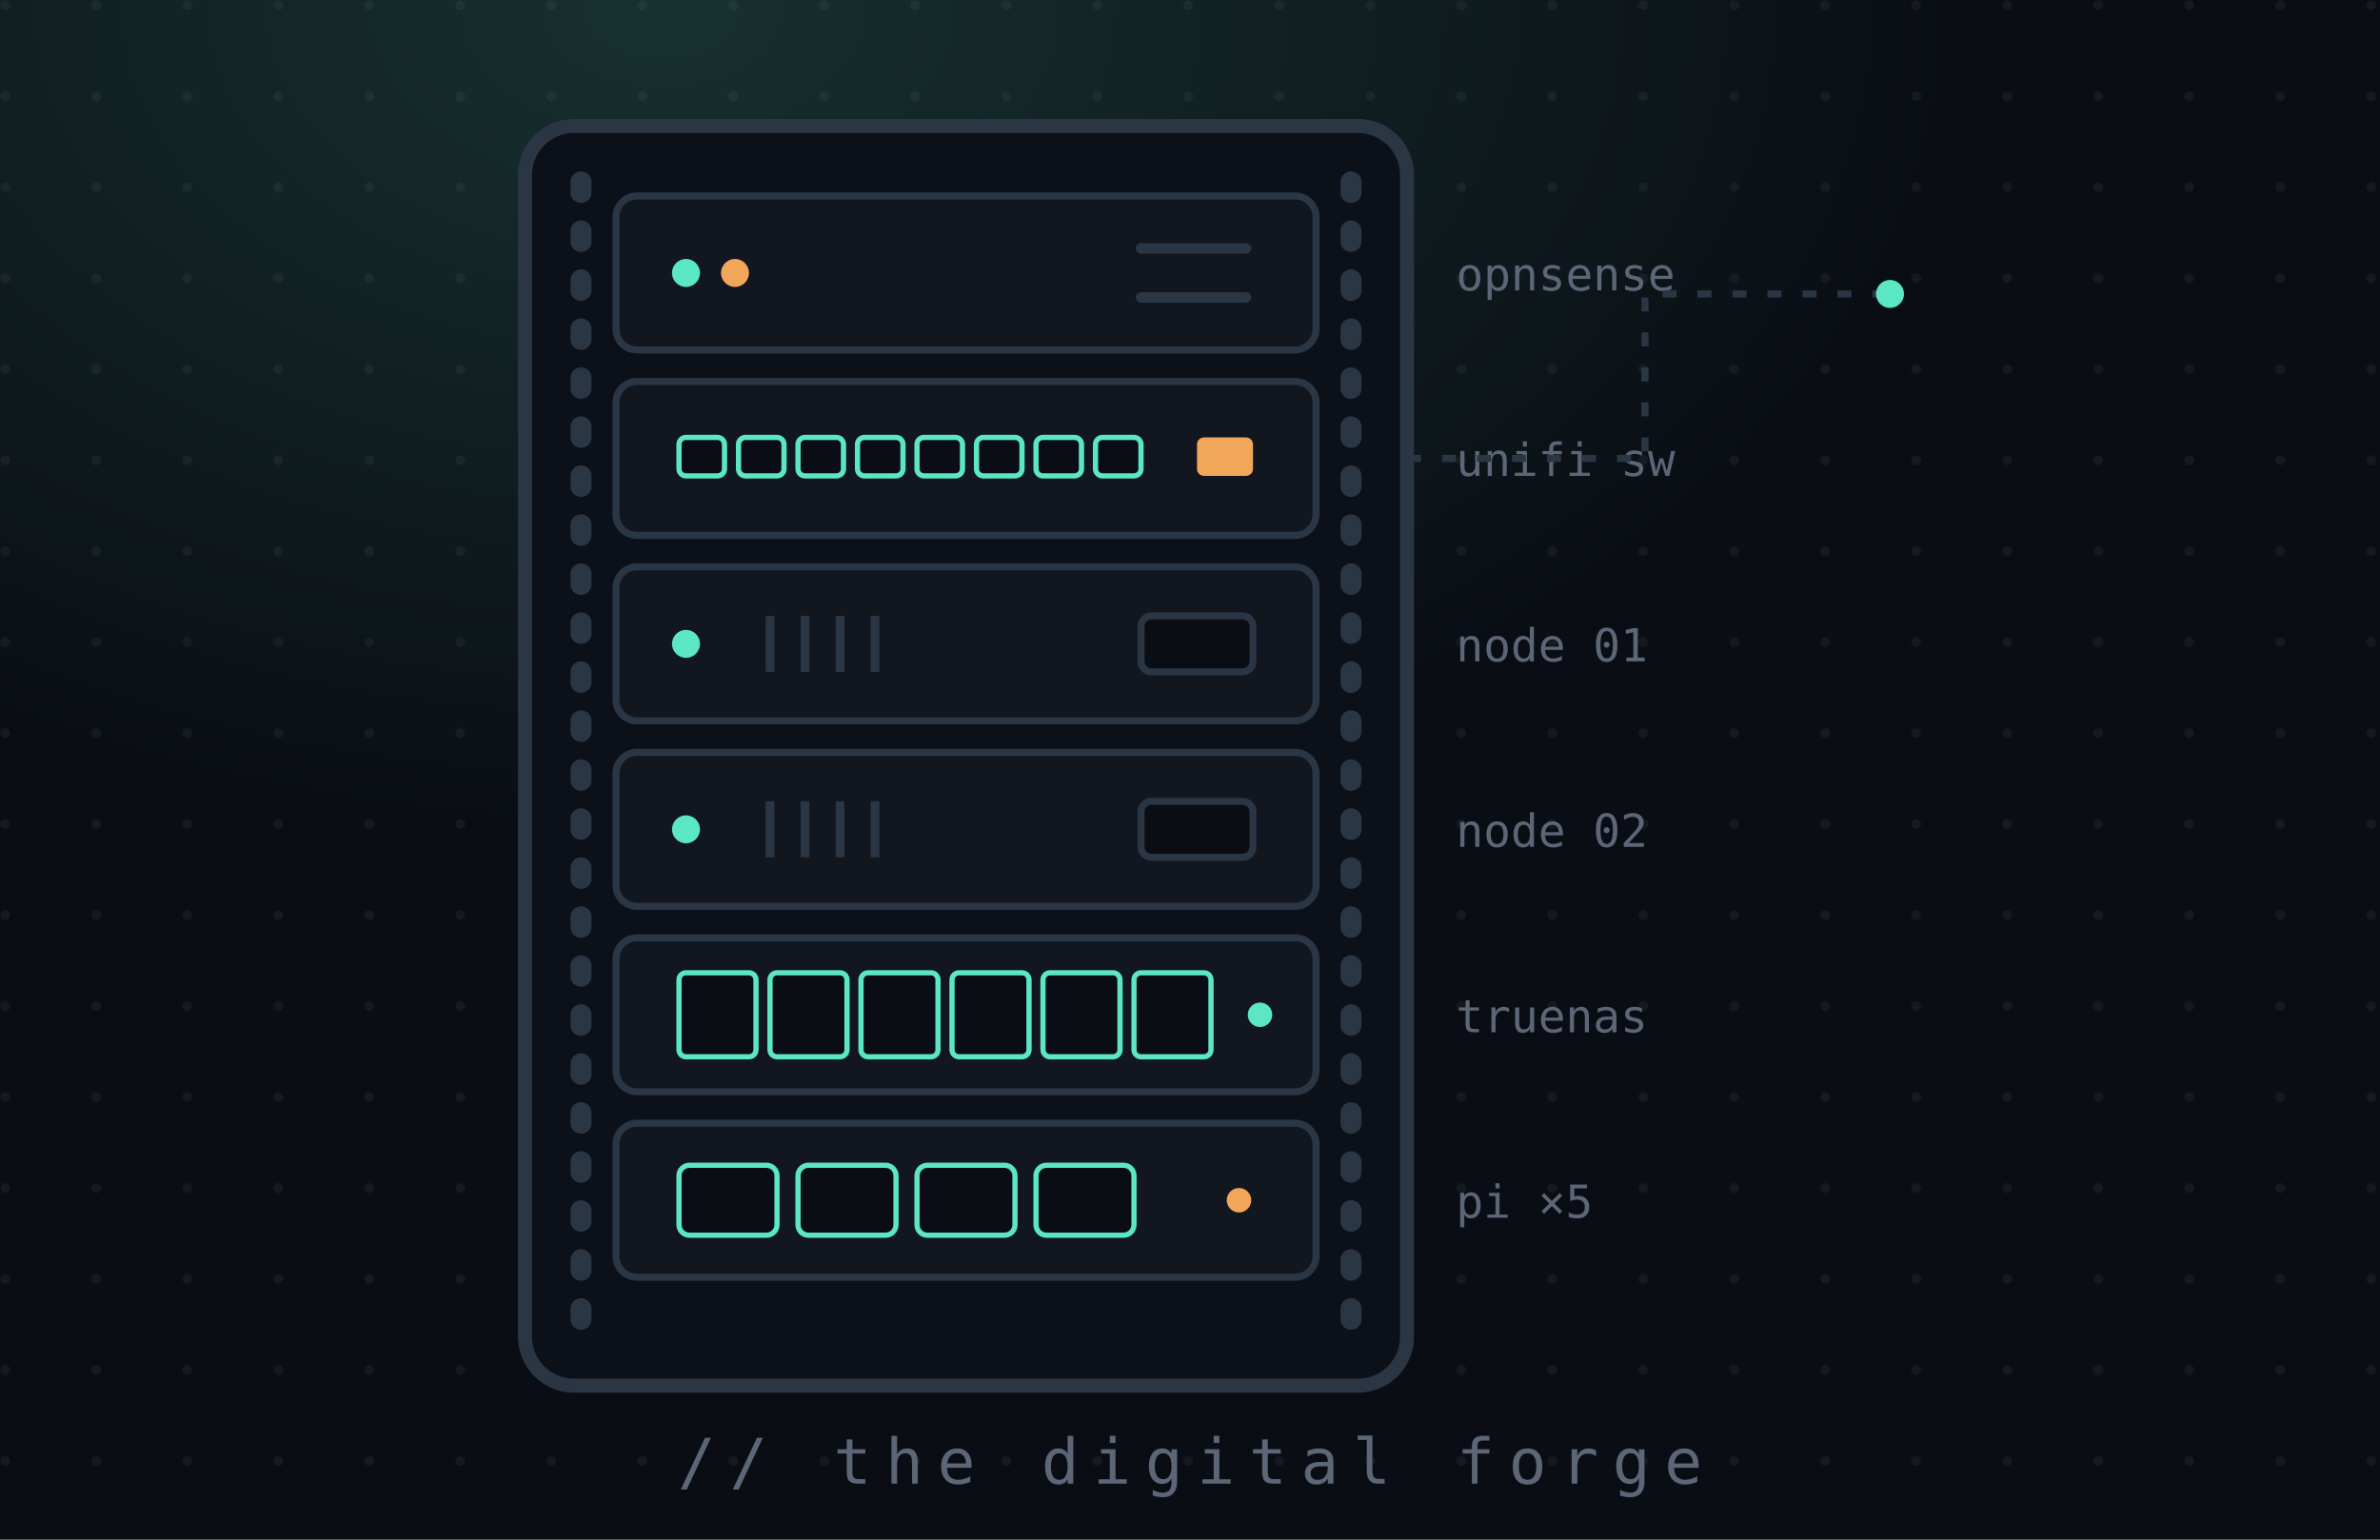
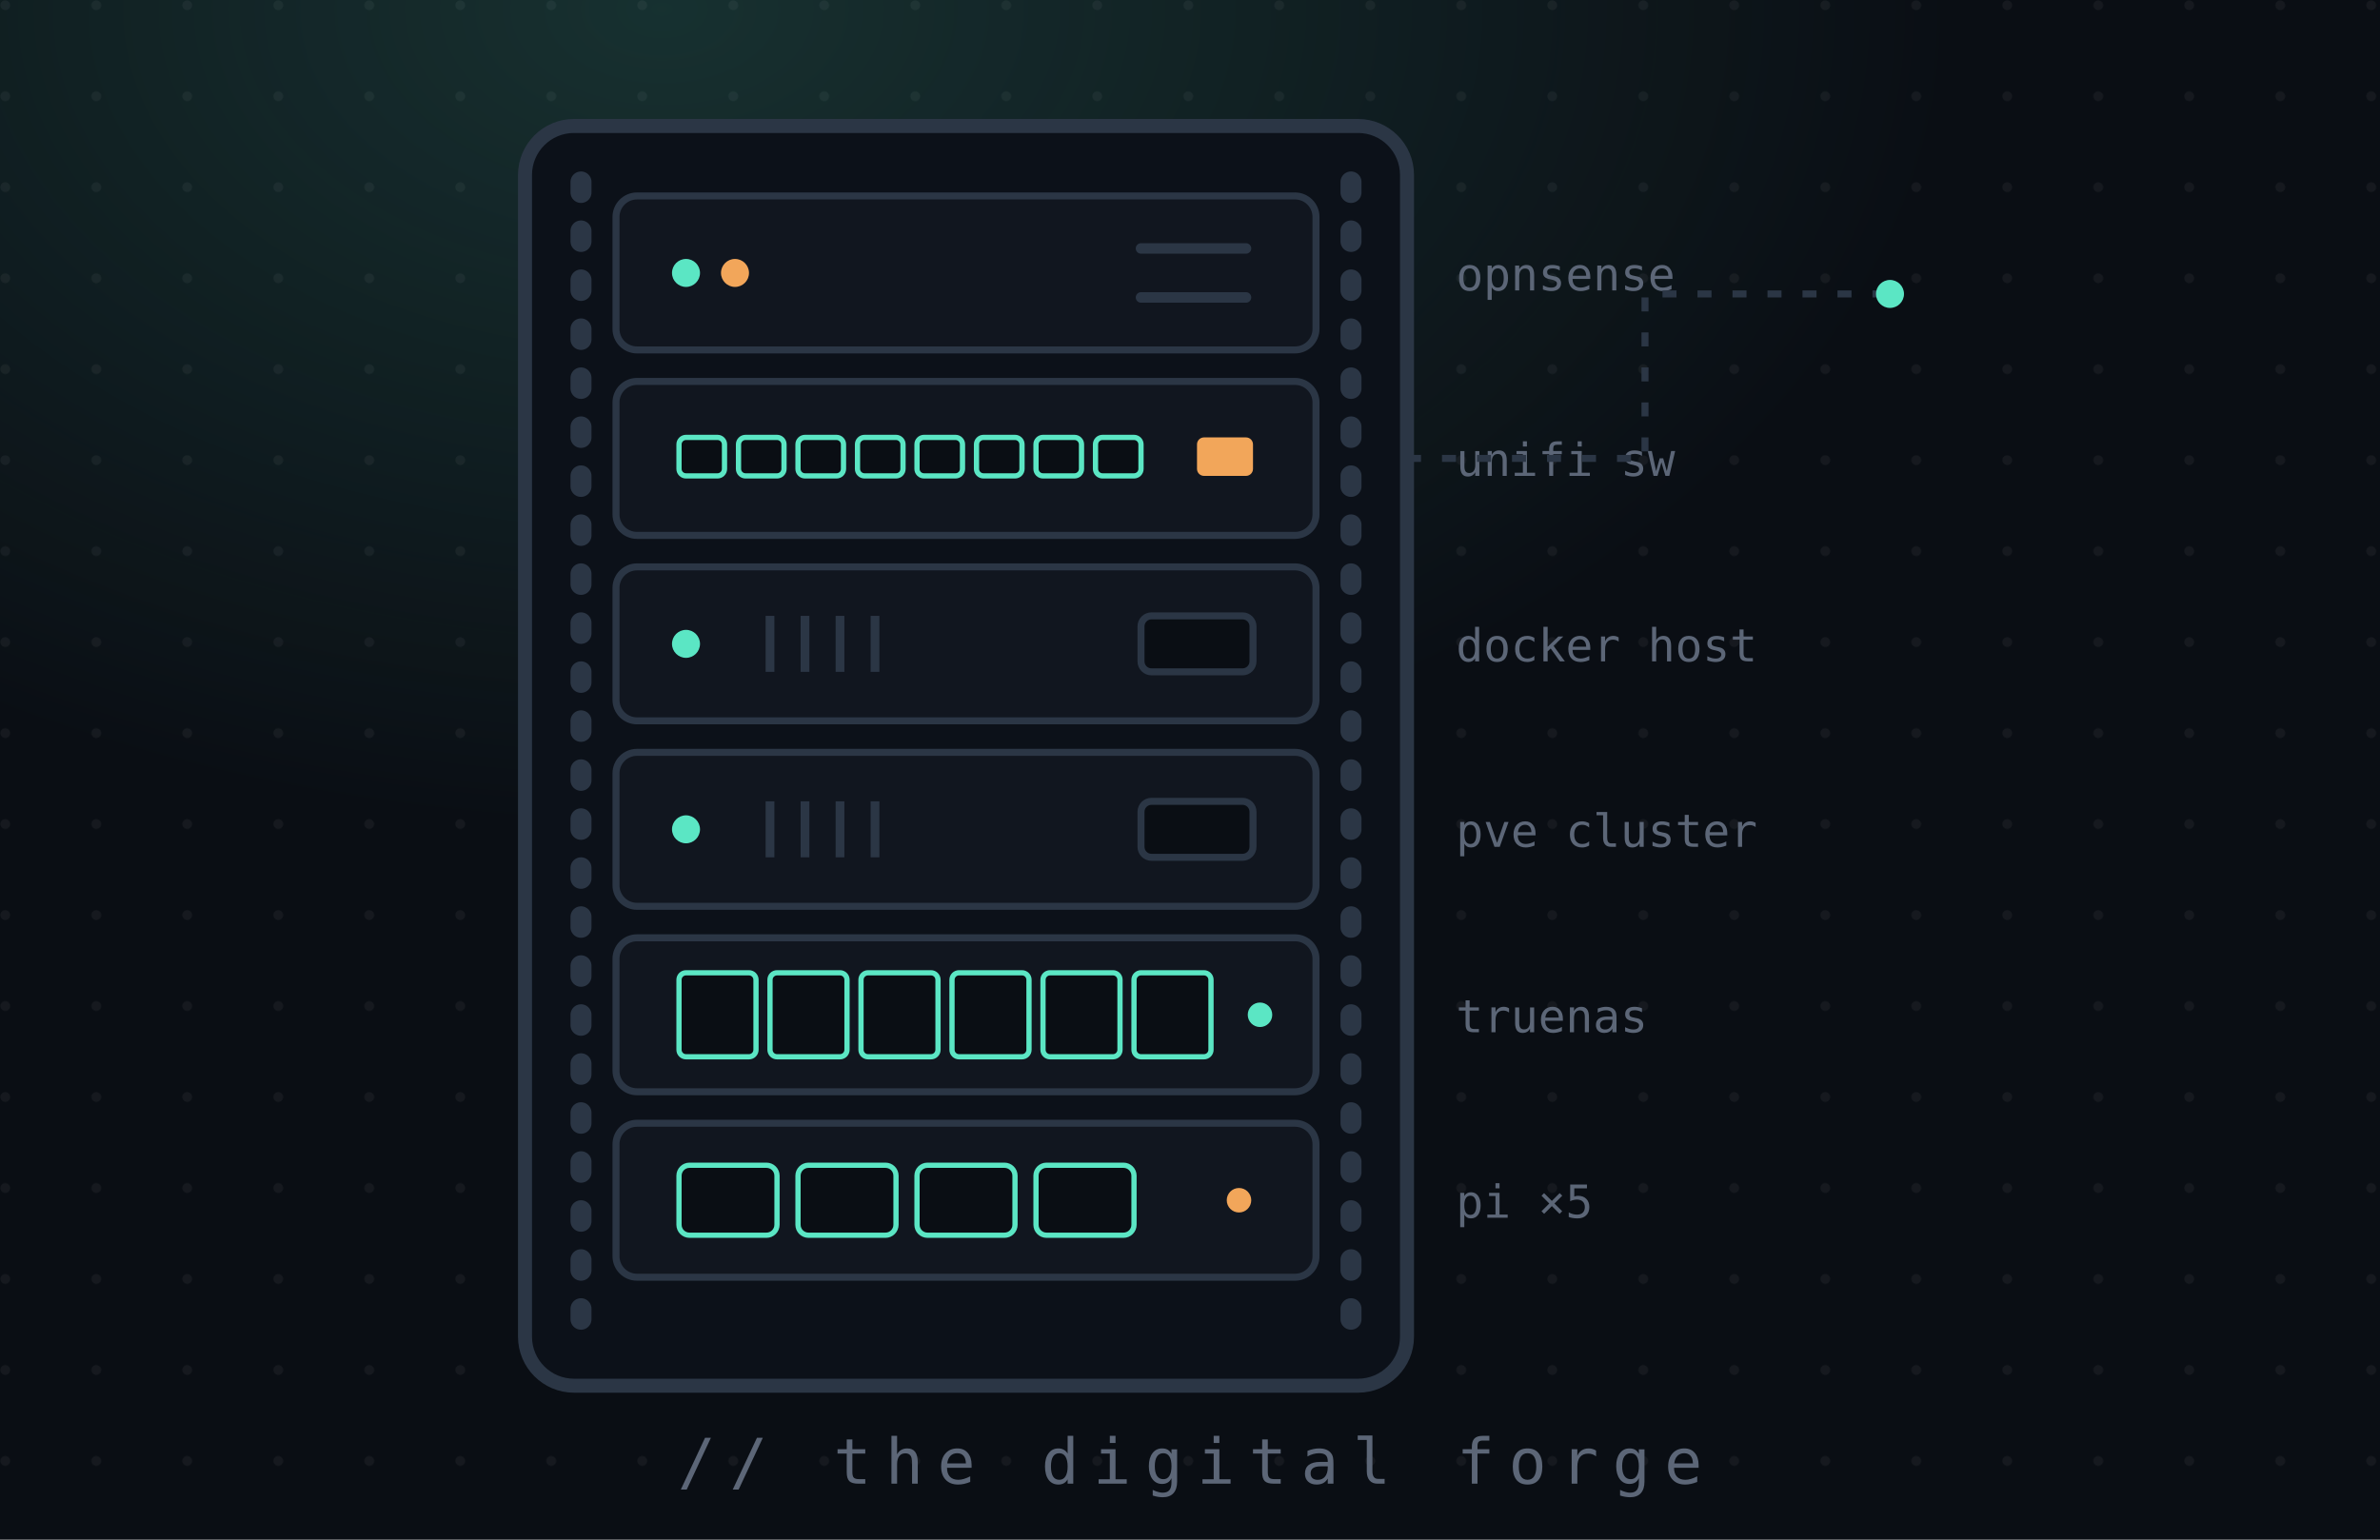
<svg xmlns="http://www.w3.org/2000/svg" viewBox="0 0 680 440" role="img" aria-label="The Digital Forge — homelab rack">
  <defs>
    <radialGradient id="glow" cx="28%" cy="0%" r="90%">
      <stop offset="0" stop-color="#5be6c4" stop-opacity="0.16" />
      <stop offset="60%" stop-color="#5be6c4" stop-opacity="0" />
    </radialGradient>
    <pattern id="dots" width="26" height="26" patternUnits="userSpaceOnUse">
      <circle cx="1.5" cy="1.5" r="1.4" fill="#ffffff" opacity="0.05" />
    </pattern>
  </defs>
  <rect width="680" height="440" fill="#0a0e14" />
  <rect width="680" height="440" fill="url(#dots)" />
  <rect width="680" height="440" fill="url(#glow)" />
  <rect x="150" y="36" width="252" height="360" rx="14" fill="#0c1119" stroke="#2b3645" stroke-width="4" />
  <line x1="166" y1="52" x2="166" y2="380" stroke="#2b3645" stroke-width="6" stroke-dasharray="3 11" stroke-linecap="round" />
  <line x1="386" y1="52" x2="386" y2="380" stroke="#2b3645" stroke-width="6" stroke-dasharray="3 11" stroke-linecap="round" />
  <g>
    <g transform="translate(176 56)">
      <rect width="200" height="44" rx="6" fill="#11161f" stroke="#2b3645" stroke-width="2" />
      <circle cx="20" cy="22" r="4" fill="#5be6c4" />
      <circle cx="34" cy="22" r="4" fill="#f2a65a" />
      <g stroke="#2b3645" stroke-width="3" stroke-linecap="round">
        <line x1="150" y1="15" x2="180" y2="15" />
        <line x1="150" y1="29" x2="180" y2="29" />
      </g>
    </g>
    <g transform="translate(176 109)">
      <rect width="200" height="44" rx="6" fill="#11161f" stroke="#2b3645" stroke-width="2" />
      <g fill="#0a0e14" stroke="#5be6c4" stroke-width="1.5">
        <rect x="18" y="16" width="13" height="11" rx="2" />
        <rect x="35" y="16" width="13" height="11" rx="2" />
        <rect x="52" y="16" width="13" height="11" rx="2" />
        <rect x="69" y="16" width="13" height="11" rx="2" />
        <rect x="86" y="16" width="13" height="11" rx="2" />
        <rect x="103" y="16" width="13" height="11" rx="2" />
        <rect x="120" y="16" width="13" height="11" rx="2" />
        <rect x="137" y="16" width="13" height="11" rx="2" />
      </g>
      <rect x="166" y="16" width="16" height="11" rx="2" fill="#f2a65a" />
    </g>
    <g transform="translate(176 162)">
      <rect width="200" height="44" rx="6" fill="#11161f" stroke="#2b3645" stroke-width="2" />
      <circle cx="20" cy="22" r="4" fill="#5be6c4" />
      <g stroke="#2b3645" stroke-width="2.5">
        <line x1="44" y1="14" x2="44" y2="30" />
        <line x1="54" y1="14" x2="54" y2="30" />
        <line x1="64" y1="14" x2="64" y2="30" />
        <line x1="74" y1="14" x2="74" y2="30" />
      </g>
      <rect x="150" y="14" width="32" height="16" rx="3" fill="#0a0e14" stroke="#2b3645" stroke-width="2" />
    </g>
    <g transform="translate(176 215)">
      <rect width="200" height="44" rx="6" fill="#11161f" stroke="#2b3645" stroke-width="2" />
      <circle cx="20" cy="22" r="4" fill="#5be6c4" />
      <g stroke="#2b3645" stroke-width="2.5">
        <line x1="44" y1="14" x2="44" y2="30" />
        <line x1="54" y1="14" x2="54" y2="30" />
        <line x1="64" y1="14" x2="64" y2="30" />
        <line x1="74" y1="14" x2="74" y2="30" />
      </g>
      <rect x="150" y="14" width="32" height="16" rx="3" fill="#0a0e14" stroke="#2b3645" stroke-width="2" />
    </g>
    <g transform="translate(176 268)">
      <rect width="200" height="44" rx="6" fill="#11161f" stroke="#2b3645" stroke-width="2" />
      <g fill="#0a0e14" stroke="#5be6c4" stroke-width="1.5">
        <rect x="18" y="10" width="22" height="24" rx="2" />
        <rect x="44" y="10" width="22" height="24" rx="2" />
        <rect x="70" y="10" width="22" height="24" rx="2" />
        <rect x="96" y="10" width="22" height="24" rx="2" />
        <rect x="122" y="10" width="22" height="24" rx="2" />
        <rect x="148" y="10" width="22" height="24" rx="2" />
      </g>
      <circle cx="184" cy="22" r="3.5" fill="#5be6c4" />
    </g>
    <g transform="translate(176 321)">
      <rect width="200" height="44" rx="6" fill="#11161f" stroke="#2b3645" stroke-width="2" />
      <g fill="#0a0e14" stroke="#5be6c4" stroke-width="1.5">
        <rect x="18" y="12" width="28" height="20" rx="3" />
        <rect x="52" y="12" width="28" height="20" rx="3" />
        <rect x="86" y="12" width="28" height="20" rx="3" />
        <rect x="120" y="12" width="28" height="20" rx="3" />
      </g>
      <circle cx="178" cy="22" r="3.5" fill="#f2a65a" />
    </g>
  </g>
  <g font-family="ui-monospace,Menlo,monospace" font-size="13" fill="#5c6677">
    <text x="416" y="83">opnsense</text>
    <text x="416" y="136">unifi sw</text>
-     <text x="416" y="189">node 01</text>
-     <text x="416" y="242">node 02</text>
+     <text x="416" y="189">docker host</text>
+     <text x="416" y="242">pve cluster</text>
    <text x="416" y="295">truenas</text>
    <text x="416" y="348">pi ×5</text>
  </g>
  <g stroke="#2b3645" stroke-width="2" stroke-dasharray="4 6" fill="none">
    <path d="M 402 131 H 470 V 84 H 540" />
  </g>
  <circle cx="540" cy="84" r="4" fill="#5be6c4" />
  <text x="340" y="424" text-anchor="middle" fill="#5c6677" font-family="ui-monospace,Menlo,monospace" font-size="18" letter-spacing="4">// the digital forge</text>
</svg>
